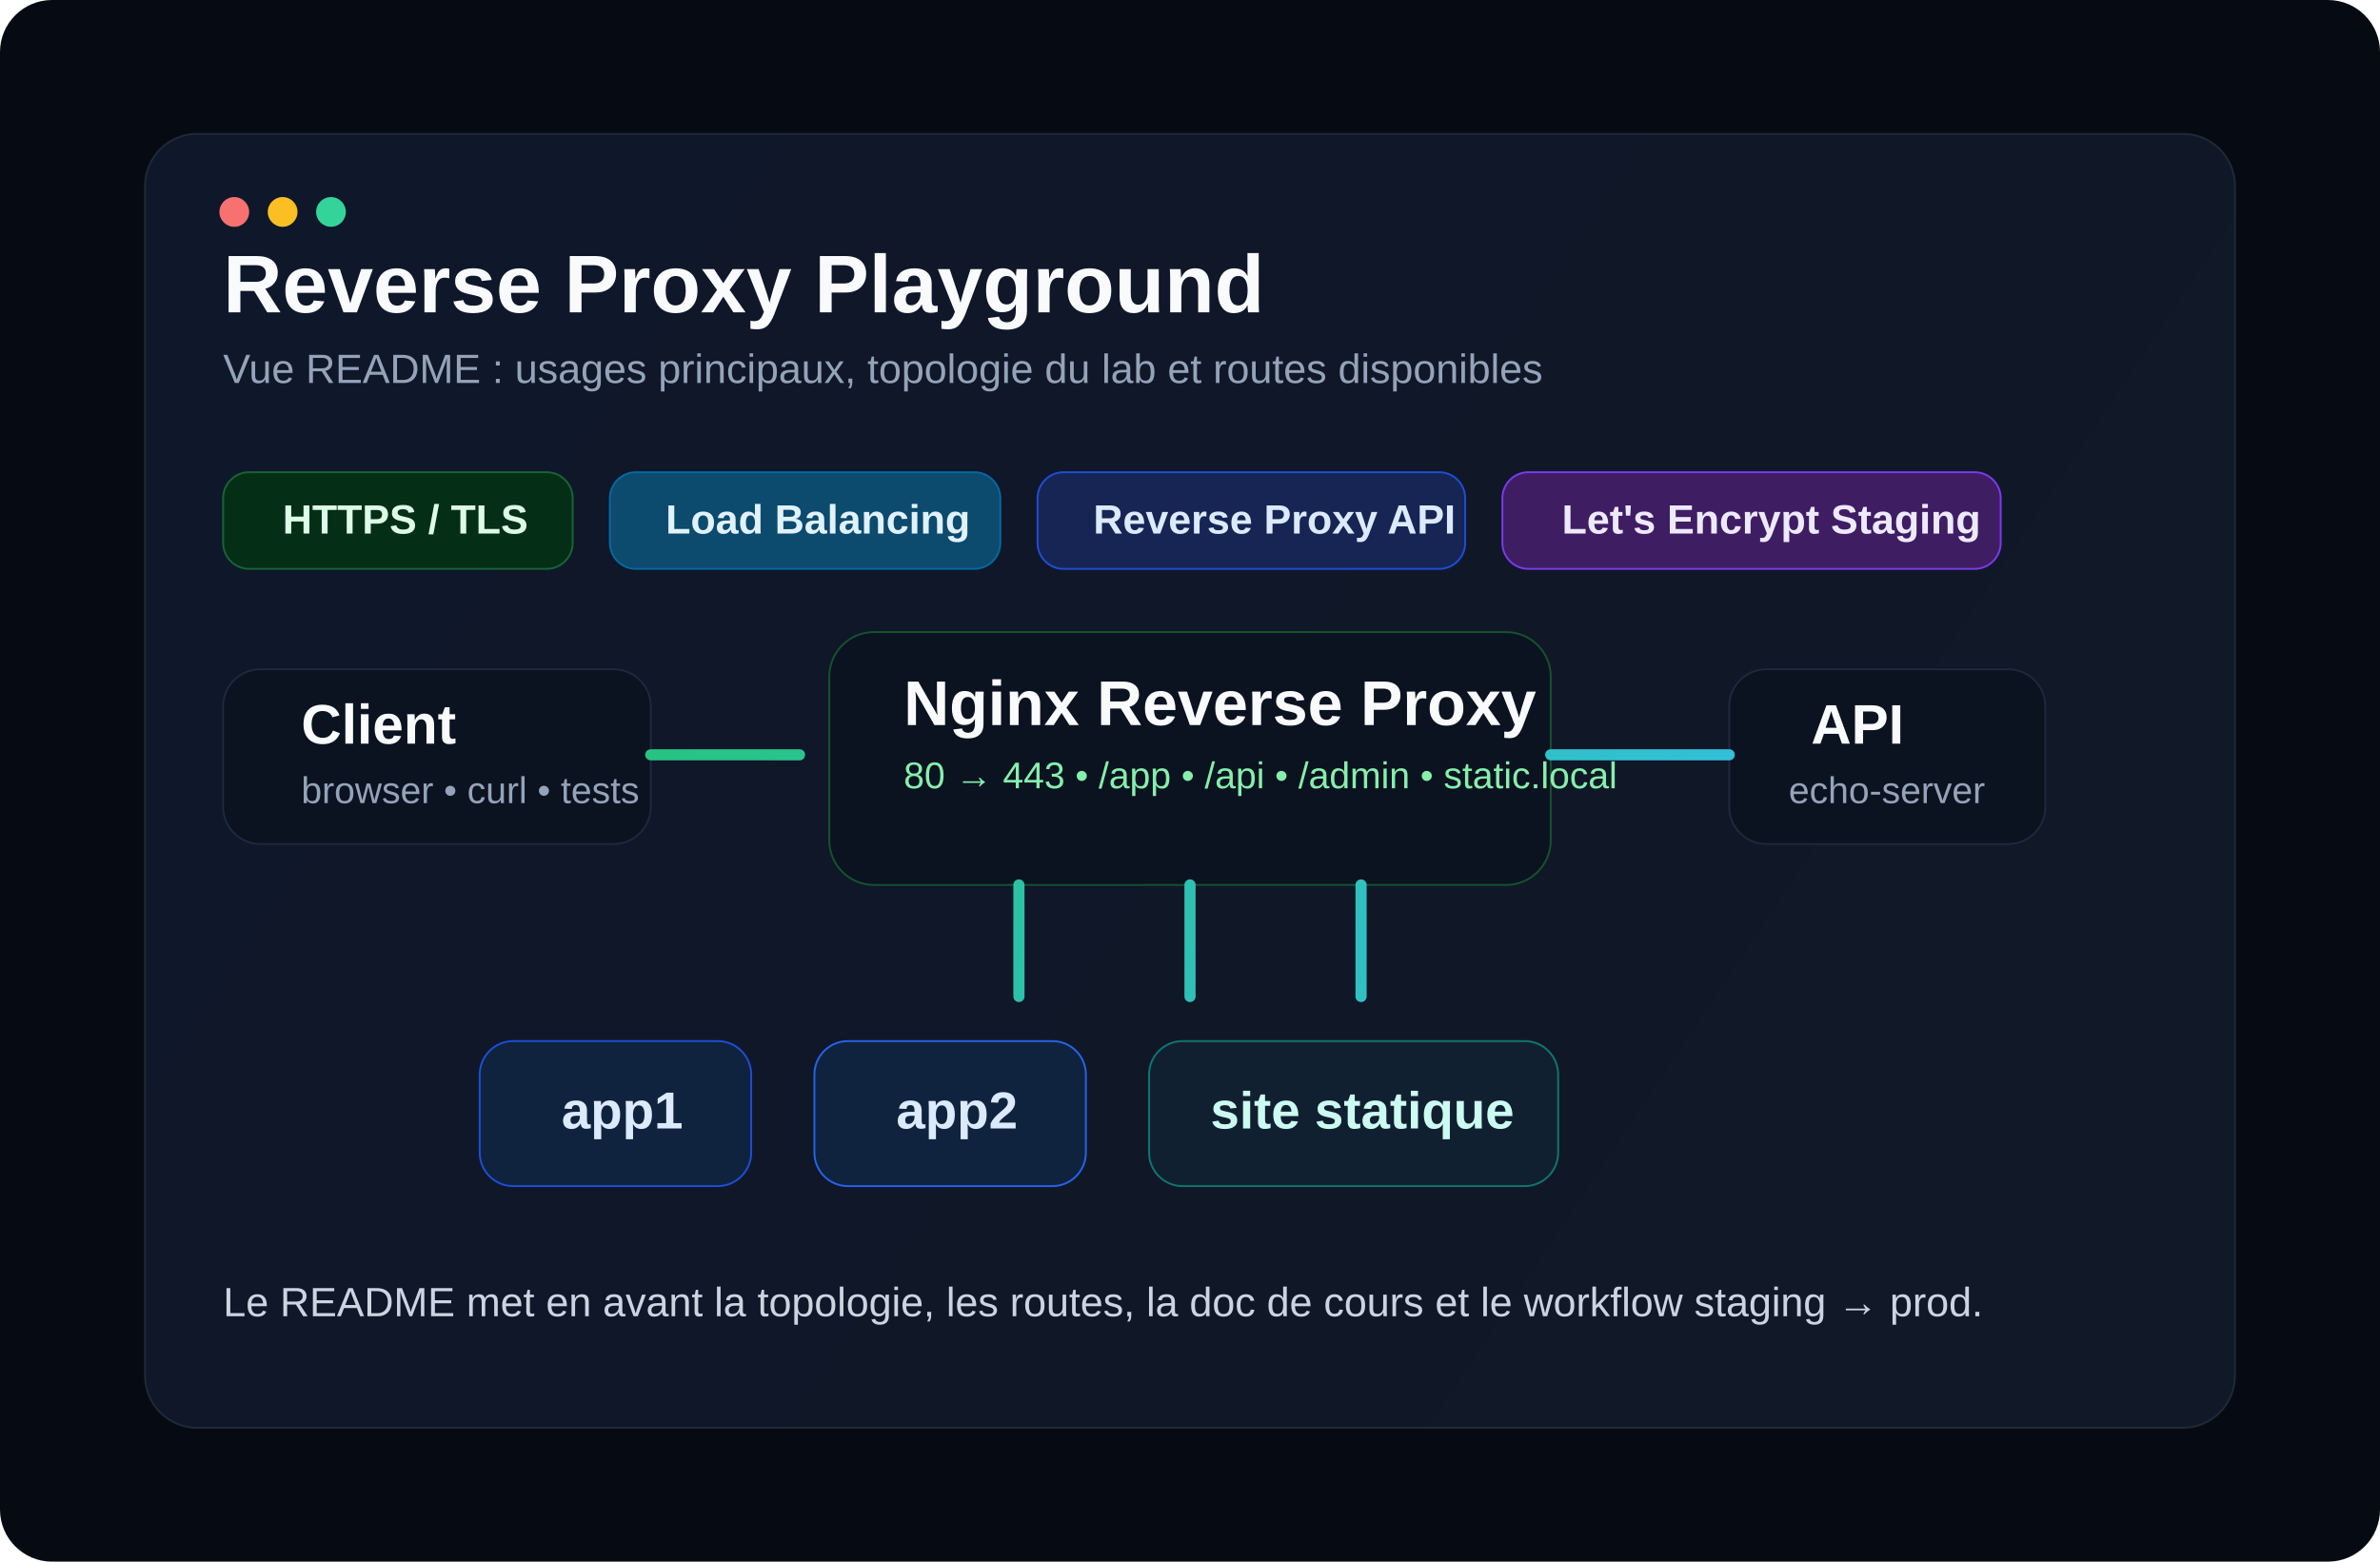
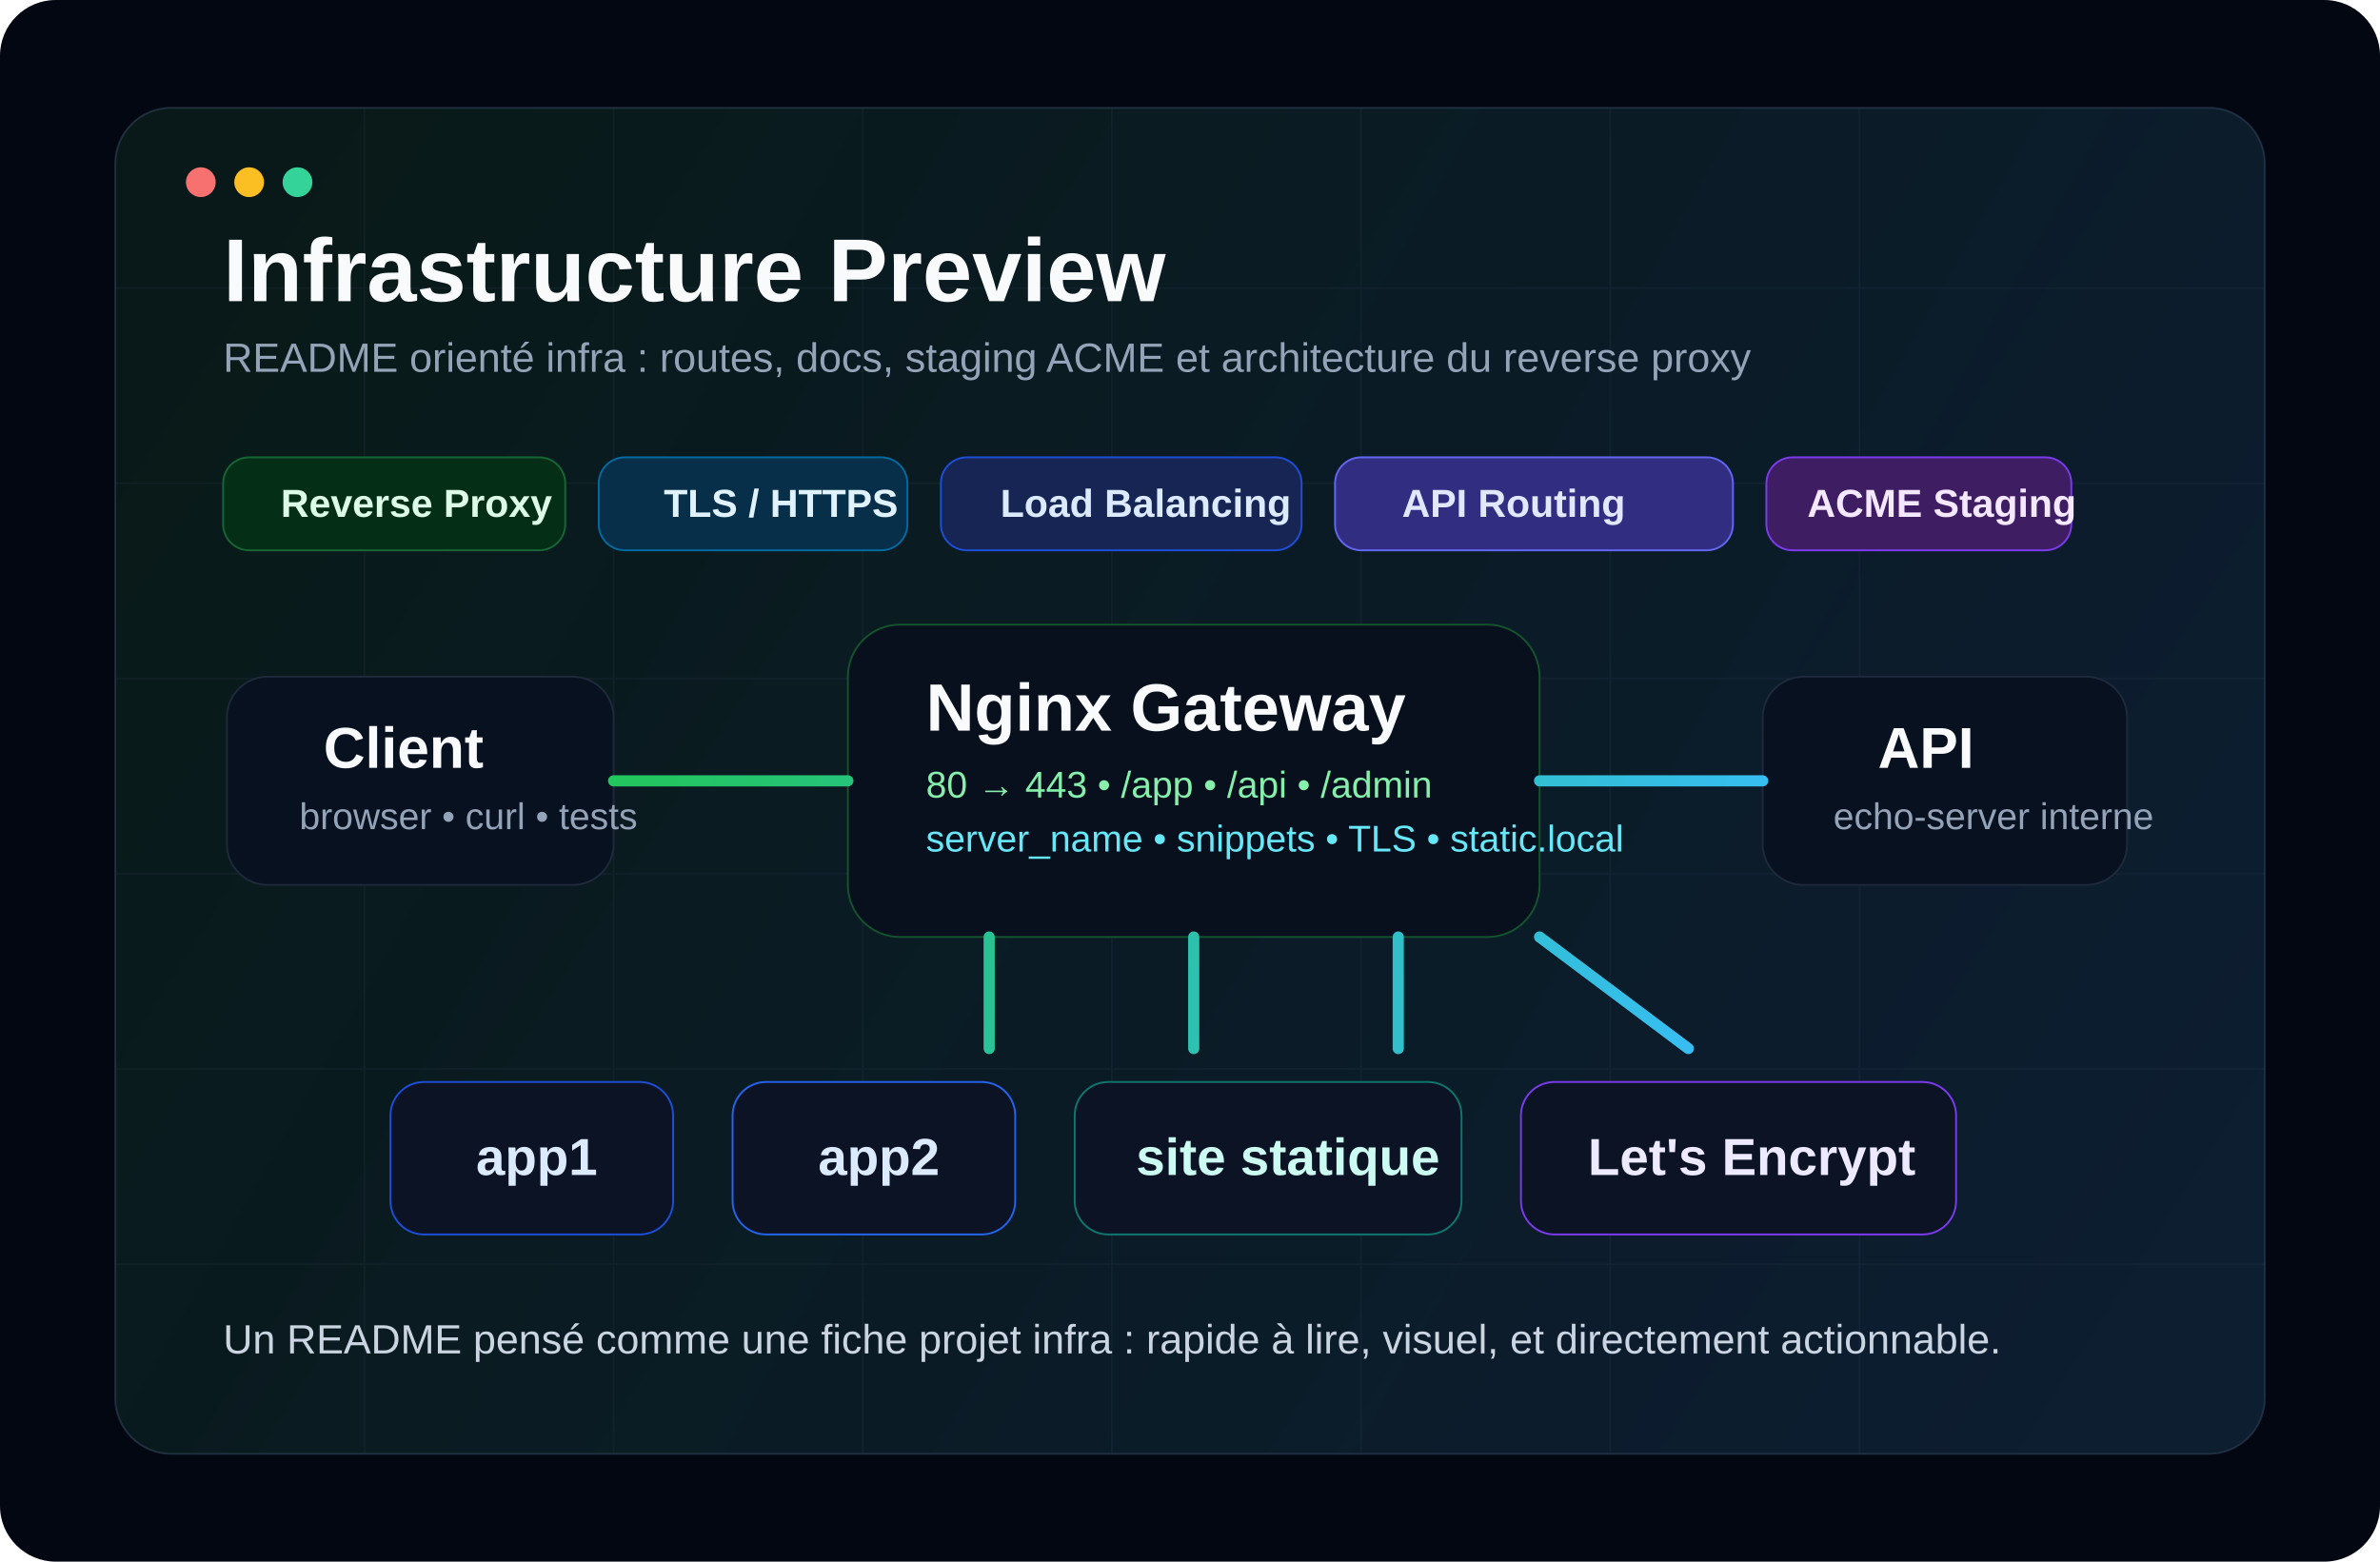
<svg xmlns="http://www.w3.org/2000/svg" width="1280" height="840" viewBox="0 0 1280 840" fill="none">
  <defs>
-     <linearGradient id="panel" x1="160" y1="120" x2="1120" y2="760" gradientUnits="userSpaceOnUse">
-       <stop stop-color="#0F172A" />
-       <stop offset="1" stop-color="#111827" />
+     <linearGradient id="bg" x1="96" y1="70" x2="1188" y2="770" gradientUnits="userSpaceOnUse">
+       <stop stop-color="#060B13" />
+       <stop offset="1" stop-color="#0B1324" />
    </linearGradient>
-     <linearGradient id="line" x1="230" y1="180" x2="1040" y2="620" gradientUnits="userSpaceOnUse">
+     <linearGradient id="glow" x1="186" y1="164" x2="1086" y2="672" gradientUnits="userSpaceOnUse">
+       <stop stop-color="#22C55E" stop-opacity="0.35" />
+       <stop offset="1" stop-color="#38BDF8" stop-opacity="0.28" />
+     </linearGradient>
+     <linearGradient id="trace" x1="352" y1="386" x2="936" y2="564" gradientUnits="userSpaceOnUse">
      <stop stop-color="#22C55E" />
      <stop offset="1" stop-color="#38BDF8" />
    </linearGradient>
  </defs>
-   <rect width="1280" height="840" rx="28" fill="#060B13" />
-   <rect x="78" y="72" width="1124" height="696" rx="28" fill="url(#panel)" stroke="#1F2937" />
-   <circle cx="126" cy="114" r="8" fill="#F87171" />
-   <circle cx="152" cy="114" r="8" fill="#FBBF24" />
-   <circle cx="178" cy="114" r="8" fill="#34D399" />
-   <text x="120" y="168" fill="#F8FAFC" font-family="Segoe UI, Arial, sans-serif" font-size="44" font-weight="800">
-     Reverse Proxy Playground
+   <rect width="1280" height="840" rx="30" fill="#030712" />
+   <rect x="62" y="58" width="1156" height="724" rx="30" fill="url(#bg)" stroke="#1E293B" />
+   <rect x="62" y="58" width="1156" height="724" rx="30" fill="url(#glow)" fill-opacity="0.22" />
+   <g opacity="0.15">
+     <path d="M62 155H1218" stroke="#334155" />
+     <path d="M62 260H1218" stroke="#334155" />
+     <path d="M62 365H1218" stroke="#334155" />
+     <path d="M62 470H1218" stroke="#334155" />
+     <path d="M62 575H1218" stroke="#334155" />
+     <path d="M62 680H1218" stroke="#334155" />
+     <path d="M196 58V782" stroke="#334155" />
+     <path d="M330 58V782" stroke="#334155" />
+     <path d="M464 58V782" stroke="#334155" />
+     <path d="M598 58V782" stroke="#334155" />
+     <path d="M732 58V782" stroke="#334155" />
+     <path d="M866 58V782" stroke="#334155" />
+     <path d="M1000 58V782" stroke="#334155" />
+   </g>
+   <circle cx="108" cy="98" r="8" fill="#F87171" />
+   <circle cx="134" cy="98" r="8" fill="#FBBF24" />
+   <circle cx="160" cy="98" r="8" fill="#34D399" />
+   <text x="120" y="162" fill="#F8FAFC" font-family="Segoe UI, Arial, sans-serif" font-size="48" font-weight="800">
+     Infrastructure Preview
  </text>
-   <text x="120" y="206" fill="#94A3B8" font-family="Segoe UI, Arial, sans-serif" font-size="22">
-     Vue README : usages principaux, topologie du lab et routes disponibles
+   <text x="120" y="200" fill="#94A3B8" font-family="Segoe UI, Arial, sans-serif" font-size="22">
+     README orienté infra : routes, docs, staging ACME et architecture du reverse proxy
  </text>
  <g>
-     <rect x="120" y="254" width="188" height="52" rx="14" fill="#052E16" stroke="#166534" />
-     <text x="152" y="287" fill="#DCFCE7" font-family="Segoe UI, Arial, sans-serif" font-size="22" font-weight="700">HTTPS / TLS</text>
-     <rect x="328" y="254" width="210" height="52" rx="14" fill="#0C4A6E" stroke="#0369A1" />
-     <text x="358" y="287" fill="#E0F2FE" font-family="Segoe UI, Arial, sans-serif" font-size="22" font-weight="700">Load Balancing</text>
-     <rect x="558" y="254" width="230" height="52" rx="14" fill="#172554" stroke="#1D4ED8" />
-     <text x="588" y="287" fill="#DBEAFE" font-family="Segoe UI, Arial, sans-serif" font-size="22" font-weight="700">Reverse Proxy API</text>
-     <rect x="808" y="254" width="268" height="52" rx="14" fill="#3F1D63" stroke="#7C3AED" />
-     <text x="840" y="287" fill="#EDE9FE" font-family="Segoe UI, Arial, sans-serif" font-size="22" font-weight="700">Let's Encrypt Staging</text>
+     <rect x="120" y="246" width="184" height="50" rx="14" fill="#052E16" stroke="#166534" />
+     <text x="151" y="278" fill="#DCFCE7" font-family="Segoe UI, Arial, sans-serif" font-size="21" font-weight="700">Reverse Proxy</text>
+     <rect x="322" y="246" width="166" height="50" rx="14" fill="#082F49" stroke="#0369A1" />
+     <text x="357" y="278" fill="#E0F2FE" font-family="Segoe UI, Arial, sans-serif" font-size="21" font-weight="700">TLS / HTTPS</text>
+     <rect x="506" y="246" width="194" height="50" rx="14" fill="#172554" stroke="#1D4ED8" />
+     <text x="538" y="278" fill="#DBEAFE" font-family="Segoe UI, Arial, sans-serif" font-size="21" font-weight="700">Load Balancing</text>
+     <rect x="718" y="246" width="214" height="50" rx="14" fill="#312E81" stroke="#6366F1" />
+     <text x="754" y="278" fill="#E0E7FF" font-family="Segoe UI, Arial, sans-serif" font-size="21" font-weight="700">API Routing</text>
+     <rect x="950" y="246" width="164" height="50" rx="14" fill="#3F1D63" stroke="#7C3AED" />
+     <text x="972" y="278" fill="#F3E8FF" font-family="Segoe UI, Arial, sans-serif" font-size="21" font-weight="700">ACME Staging</text>
  </g>
  <g>
-     <rect x="120" y="360" width="230" height="94" rx="20" fill="#0B1220" stroke="#1E293B" />
-     <text x="162" y="400" fill="#F8FAFC" font-family="Segoe UI, Arial, sans-serif" font-size="30" font-weight="800">Client</text>
-     <text x="162" y="432" fill="#94A3B8" font-family="Segoe UI, Arial, sans-serif" font-size="20">browser • curl • tests</text>
-     <rect x="446" y="340" width="388" height="136" rx="24" fill="#0B1220" stroke="#14532D" />
-     <text x="486" y="390" fill="#F8FAFC" font-family="Segoe UI, Arial, sans-serif" font-size="34" font-weight="800">Nginx Reverse Proxy</text>
-     <text x="486" y="424" fill="#86EFAC" font-family="Segoe UI, Arial, sans-serif" font-size="20">80 → 443 • /app • /api • /admin • static.local</text>
-     <rect x="930" y="360" width="170" height="94" rx="20" fill="#0B1220" stroke="#1E293B" />
-     <text x="974" y="400" fill="#F8FAFC" font-family="Segoe UI, Arial, sans-serif" font-size="30" font-weight="800">API</text>
-     <text x="962" y="432" fill="#94A3B8" font-family="Segoe UI, Arial, sans-serif" font-size="20">echo-server</text>
+     <rect x="122" y="364" width="208" height="112" rx="22" fill="#081120" stroke="#1E293B" />
+     <text x="174" y="413" fill="#F8FAFC" font-family="Segoe UI, Arial, sans-serif" font-size="31" font-weight="800">Client</text>
+     <text x="161" y="446" fill="#94A3B8" font-family="Segoe UI, Arial, sans-serif" font-size="20">browser • curl • tests</text>
+     <rect x="456" y="336" width="372" height="168" rx="28" fill="#07101C" stroke="#14532D" />
+     <text x="498" y="393" fill="#F8FAFC" font-family="Segoe UI, Arial, sans-serif" font-size="36" font-weight="800">Nginx Gateway</text>
+     <text x="498" y="429" fill="#86EFAC" font-family="Segoe UI, Arial, sans-serif" font-size="20">80 → 443 • /app • /api • /admin</text>
+     <text x="498" y="458" fill="#67E8F9" font-family="Segoe UI, Arial, sans-serif" font-size="20">server_name • snippets • TLS • static.local</text>
+     <rect x="948" y="364" width="196" height="112" rx="22" fill="#081120" stroke="#1E293B" />
+     <text x="1010" y="413" fill="#F8FAFC" font-family="Segoe UI, Arial, sans-serif" font-size="31" font-weight="800">API</text>
+     <text x="986" y="446" fill="#94A3B8" font-family="Segoe UI, Arial, sans-serif" font-size="20">echo-server interne</text>
  </g>
  <g>
-     <rect x="258" y="560" width="146" height="78" rx="18" fill="#10233E" stroke="#1D4ED8" />
-     <text x="302" y="607" fill="#DBEAFE" font-family="Segoe UI, Arial, sans-serif" font-size="28" font-weight="800">app1</text>
-     <rect x="438" y="560" width="146" height="78" rx="18" fill="#10233E" stroke="#2563EB" />
-     <text x="482" y="607" fill="#DBEAFE" font-family="Segoe UI, Arial, sans-serif" font-size="28" font-weight="800">app2</text>
-     <rect x="618" y="560" width="220" height="78" rx="18" fill="#112031" stroke="#0F766E" />
-     <text x="651" y="607" fill="#CCFBF1" font-family="Segoe UI, Arial, sans-serif" font-size="28" font-weight="800">site statique</text>
+     <rect x="210" y="582" width="152" height="82" rx="18" fill="#0B1324" stroke="#1D4ED8" />
+     <text x="256" y="632" fill="#DBEAFE" font-family="Segoe UI, Arial, sans-serif" font-size="28" font-weight="800">app1</text>
+     <rect x="394" y="582" width="152" height="82" rx="18" fill="#0B1324" stroke="#2563EB" />
+     <text x="440" y="632" fill="#DBEAFE" font-family="Segoe UI, Arial, sans-serif" font-size="28" font-weight="800">app2</text>
+     <rect x="578" y="582" width="208" height="82" rx="18" fill="#0B1324" stroke="#0F766E" />
+     <text x="611" y="632" fill="#CCFBF1" font-family="Segoe UI, Arial, sans-serif" font-size="28" font-weight="800">site statique</text>
+     <rect x="818" y="582" width="234" height="82" rx="18" fill="#0B1324" stroke="#7C3AED" />
+     <text x="854" y="632" fill="#EDE9FE" font-family="Segoe UI, Arial, sans-serif" font-size="28" font-weight="800">Let's Encrypt</text>
  </g>
-   <path d="M350 406H430" stroke="url(#line)" stroke-width="6" stroke-linecap="round" />
-   <path d="M834 406H930" stroke="url(#line)" stroke-width="6" stroke-linecap="round" />
-   <path d="M548 476V536" stroke="url(#line)" stroke-width="6" stroke-linecap="round" />
-   <path d="M640 476V536" stroke="url(#line)" stroke-width="6" stroke-linecap="round" />
-   <path d="M732 476V536" stroke="url(#line)" stroke-width="6" stroke-linecap="round" />
-   <text x="120" y="708" fill="#CBD5E1" font-family="Segoe UI, Arial, sans-serif" font-size="22">
-     Le README met en avant la topologie, les routes, la doc de cours et le workflow staging → prod.
+   <path d="M330 420H456" stroke="url(#trace)" stroke-width="6" stroke-linecap="round" />
+   <path d="M828 420H948" stroke="url(#trace)" stroke-width="6" stroke-linecap="round" />
+   <path d="M532 504V564" stroke="url(#trace)" stroke-width="6" stroke-linecap="round" />
+   <path d="M642 504V564" stroke="url(#trace)" stroke-width="6" stroke-linecap="round" />
+   <path d="M752 504V564" stroke="url(#trace)" stroke-width="6" stroke-linecap="round" />
+   <path d="M828 504L908 564" stroke="url(#trace)" stroke-width="6" stroke-linecap="round" />
+   <text x="120" y="728" fill="#CBD5E1" font-family="Segoe UI, Arial, sans-serif" font-size="22">
+     Un README pensé comme une fiche projet infra : rapide à lire, visuel, et directement actionnable.
  </text>
</svg>
